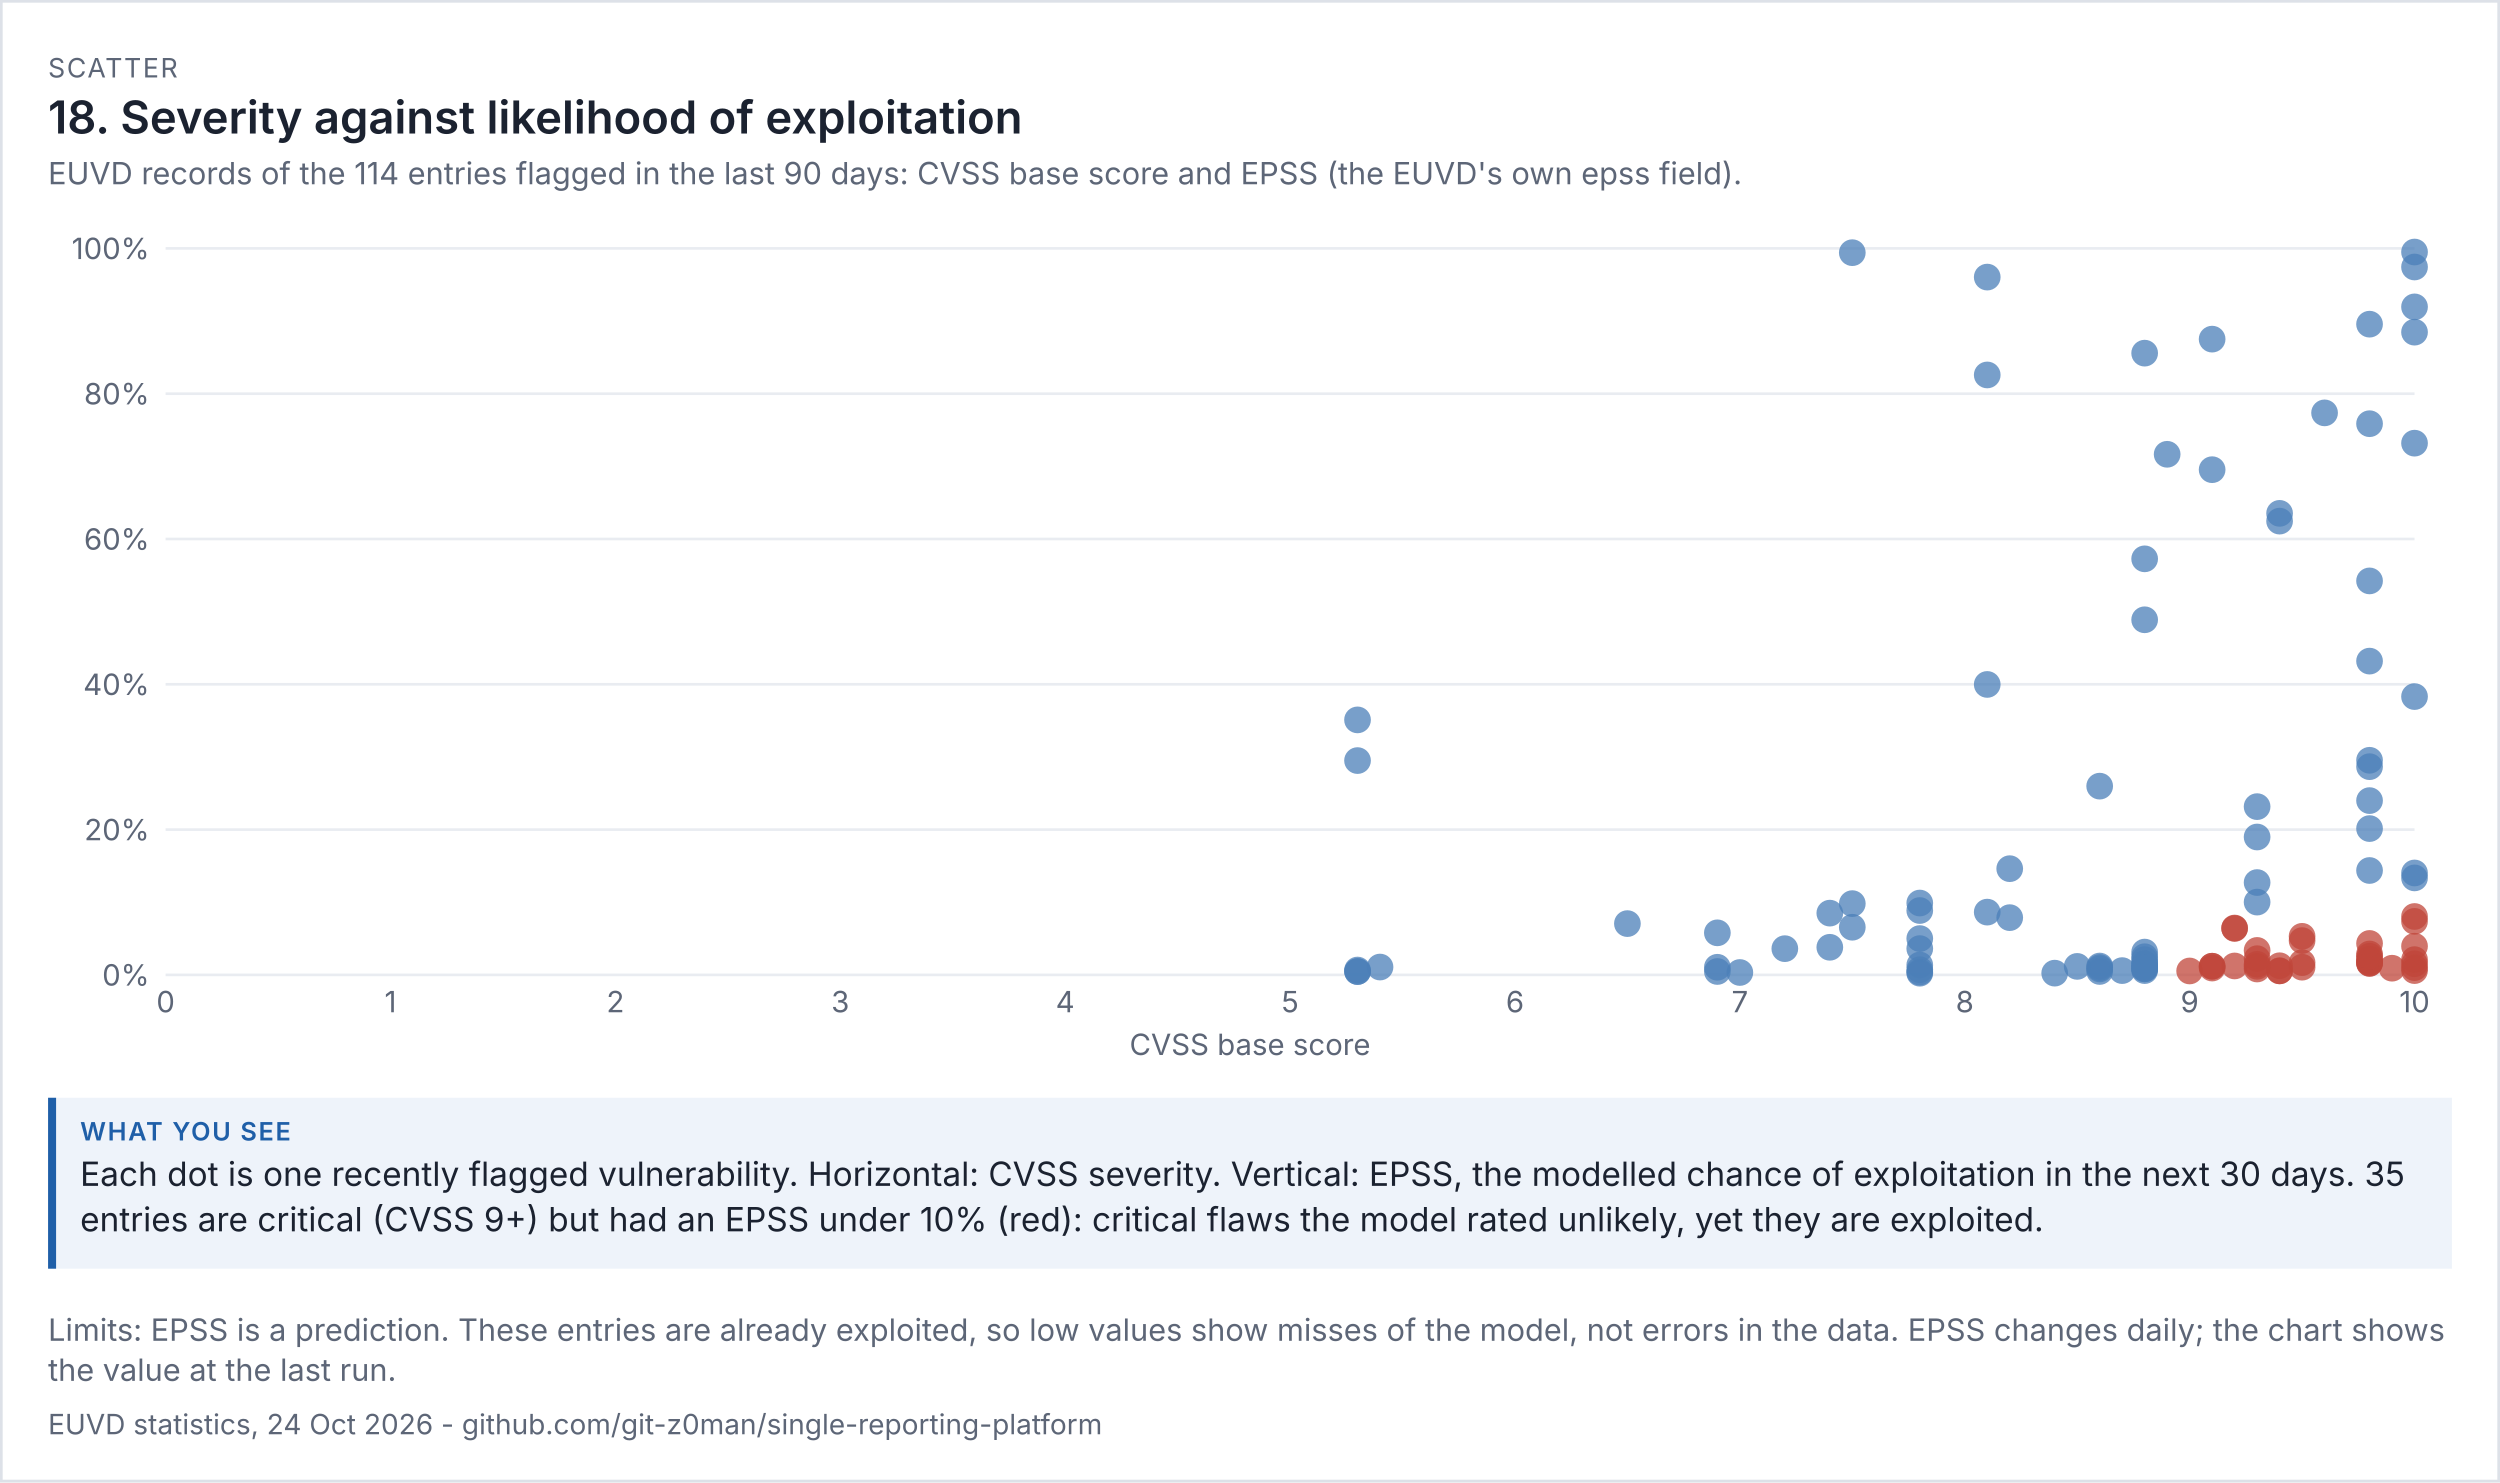
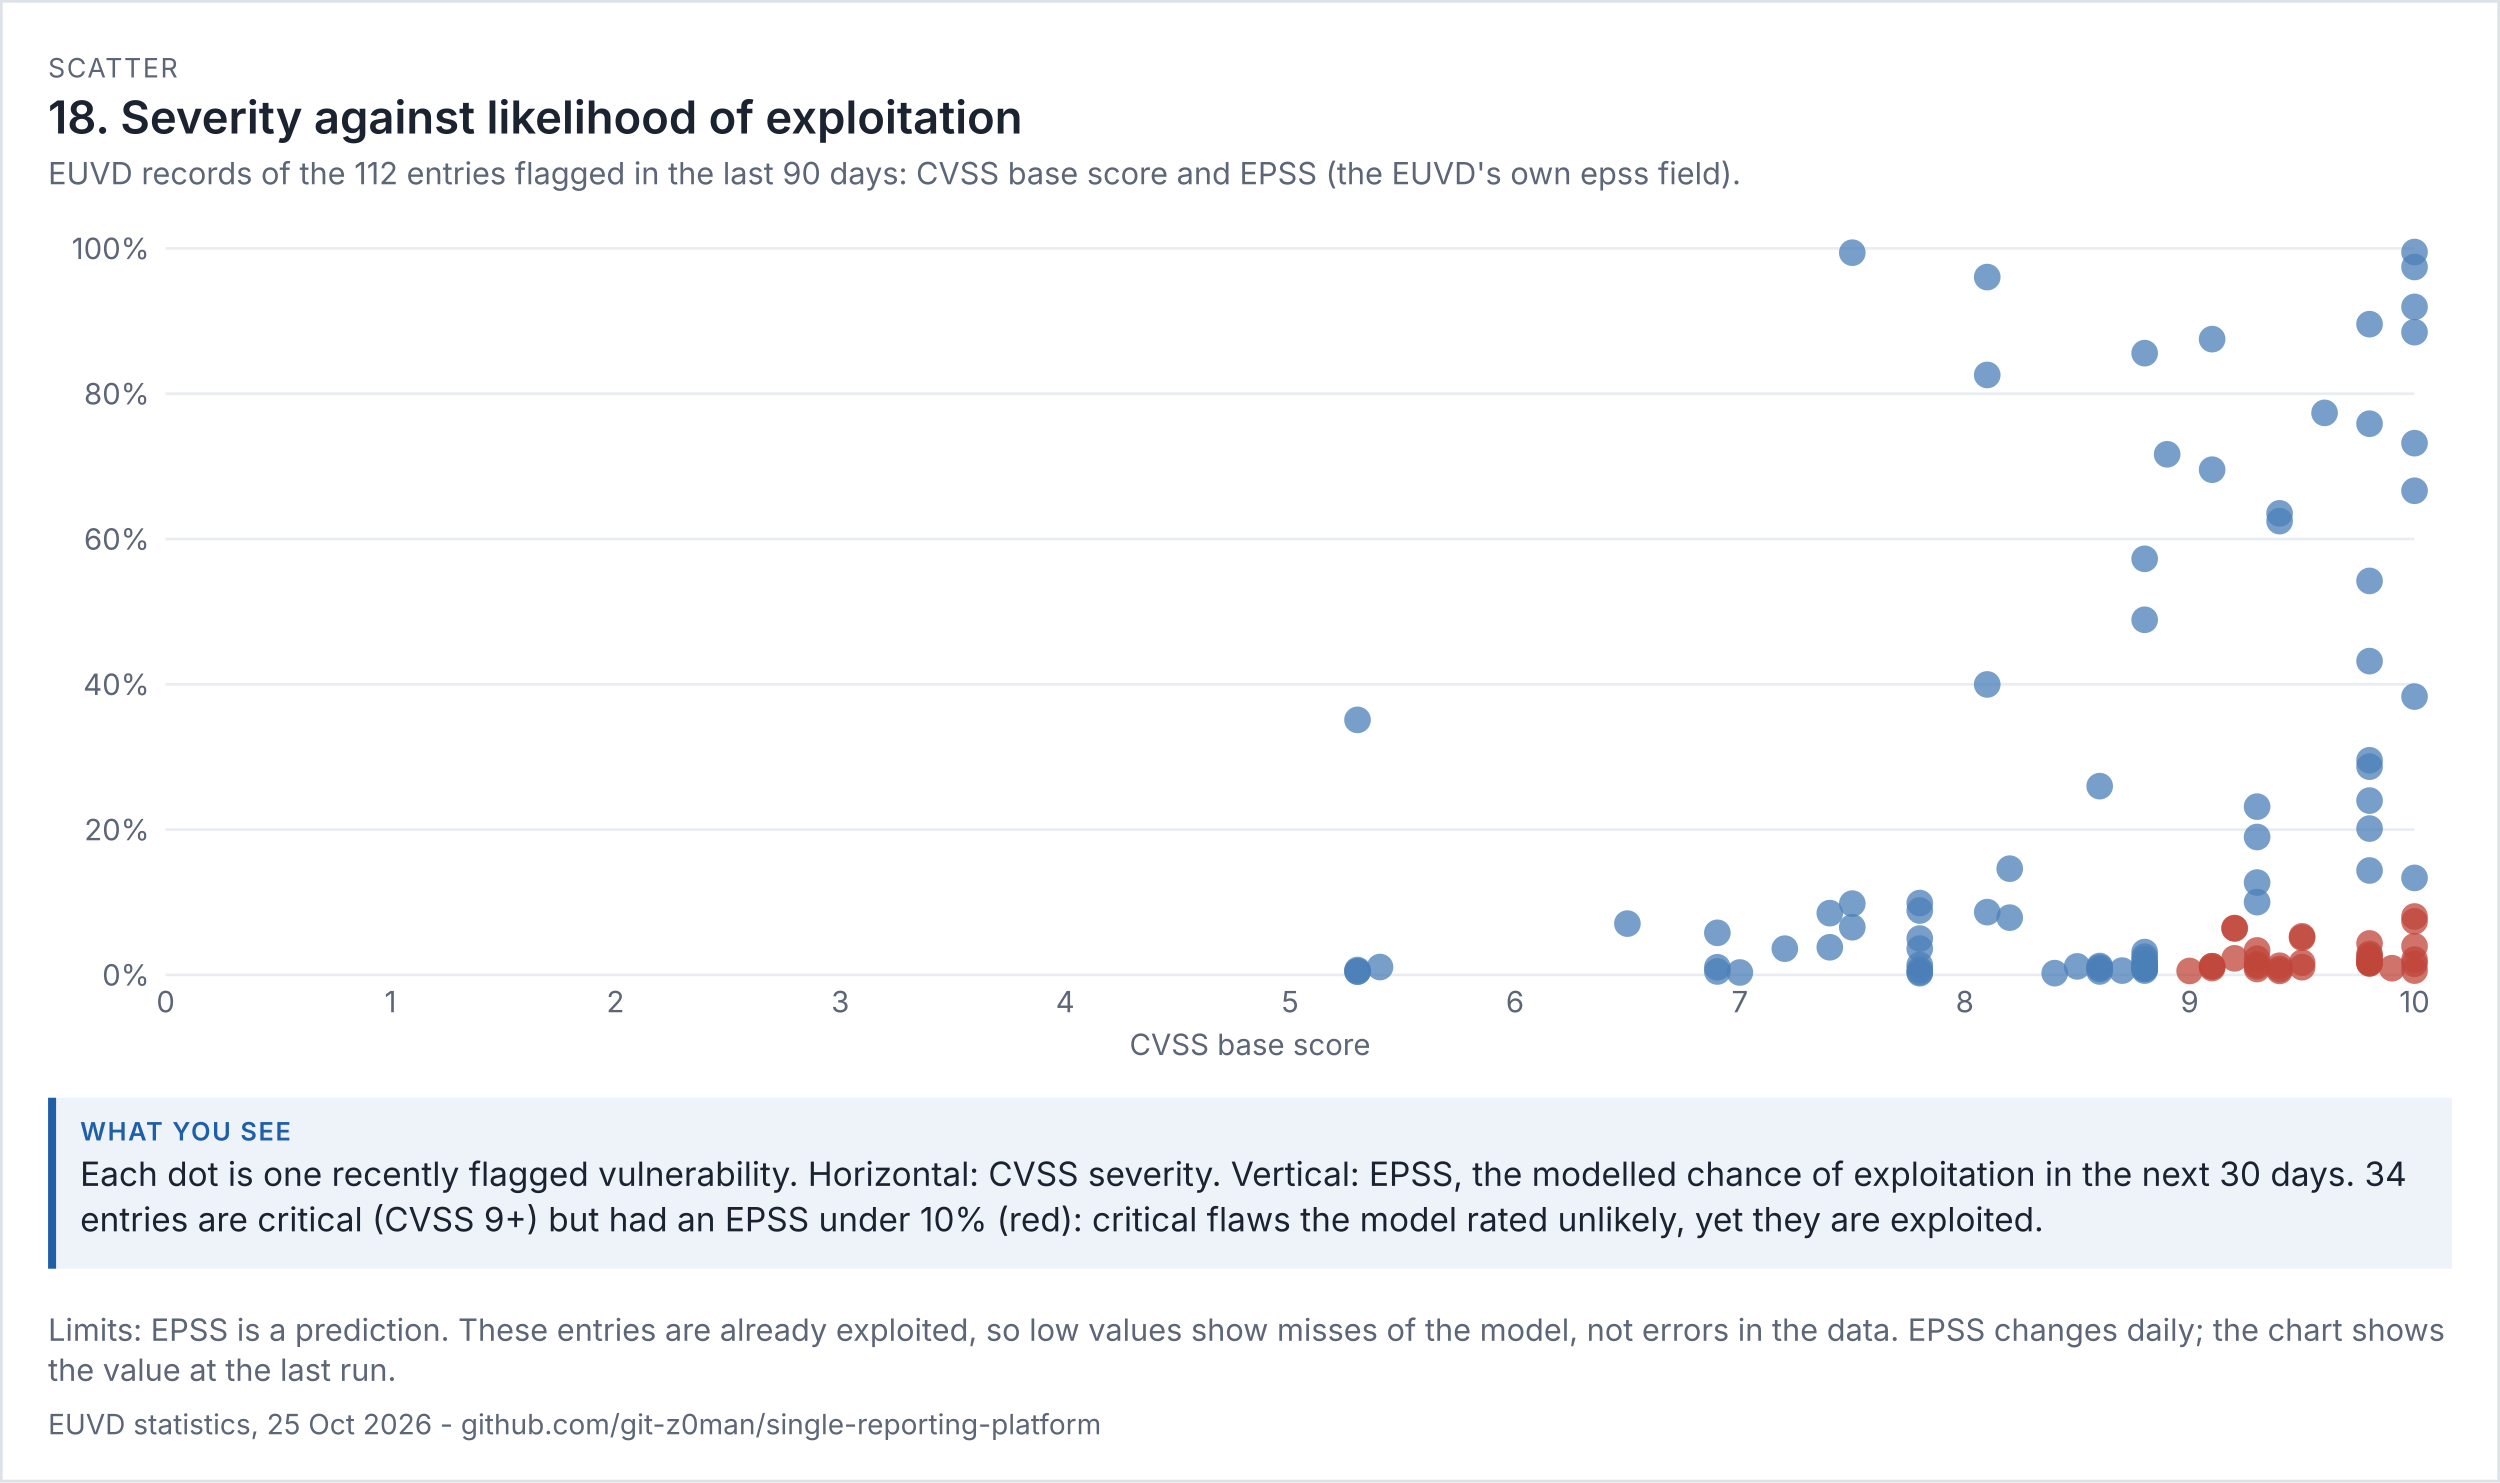
<svg xmlns="http://www.w3.org/2000/svg" viewBox="0 0 936 555" width="936" height="555" font-family="system-ui,-apple-system,'Segoe UI',sans-serif">
  <rect width="100%" height="100%" fill="#ffffff" />
  <rect x="0.5" y="0.5" width="935" height="554" fill="none" stroke="#dde1e8" />
  <text x="18" y="29" font-size="10" letter-spacing="0.6" fill="#5d6677">SCATTER</text>
  <text x="18" y="50" font-size="17" fill="#1b2230" font-weight="600">18. Severity against likelihood of exploitation</text>
-   <text x="18" y="69" font-size="11.5" fill="#5d6677">EUVD records of the 114 entries flagged in the last 90 days: CVSS base score and EPSS (the EUVD's own epss field).</text>
+   <text x="18" y="69" font-size="11.5" fill="#5d6677">EUVD records of the 112 entries flagged in the last 90 days: CVSS base score and EPSS (the EUVD's own epss field).</text>
  <g transform="translate(18,79) scale(1)" font-size="11">
    <svg viewBox="0 0 900 320" role="img" width="900" height="320">
      <g>
        <line x1="44" x2="886" y1="286" y2="286" stroke="rgb(233, 236, 241)" />
        <text x="38" y="290" text-anchor="end" fill="rgb(93, 102, 119)">0%</text>
        <line x1="44" x2="886" y1="231.6" y2="231.6" stroke="rgb(233, 236, 241)" />
        <text x="38" y="235.6" text-anchor="end" fill="rgb(93, 102, 119)">20%</text>
        <line x1="44" x2="886" y1="177.2" y2="177.2" stroke="rgb(233, 236, 241)" />
        <text x="38" y="181.2" text-anchor="end" fill="rgb(93, 102, 119)">40%</text>
        <line x1="44" x2="886" y1="122.8" y2="122.8" stroke="rgb(233, 236, 241)" />
        <text x="38" y="126.8" text-anchor="end" fill="rgb(93, 102, 119)">60%</text>
        <line x1="44" x2="886" y1="68.4" y2="68.4" stroke="rgb(233, 236, 241)" />
        <text x="38" y="72.4" text-anchor="end" fill="rgb(93, 102, 119)">80%</text>
        <line x1="44" x2="886" y1="14" y2="14" stroke="rgb(233, 236, 241)" />
        <text x="38" y="18" text-anchor="end" fill="rgb(93, 102, 119)">100%</text>
        <text x="44" y="300" text-anchor="middle" fill="rgb(93, 102, 119)">0</text>
        <text x="128.2" y="300" text-anchor="middle" fill="rgb(93, 102, 119)">1</text>
        <text x="212.4" y="300" text-anchor="middle" fill="rgb(93, 102, 119)">2</text>
        <text x="296.6" y="300" text-anchor="middle" fill="rgb(93, 102, 119)">3</text>
        <text x="380.8" y="300" text-anchor="middle" fill="rgb(93, 102, 119)">4</text>
        <text x="465" y="300" text-anchor="middle" fill="rgb(93, 102, 119)">5</text>
        <text x="549.2" y="300" text-anchor="middle" fill="rgb(93, 102, 119)">6</text>
        <text x="633.4" y="300" text-anchor="middle" fill="rgb(93, 102, 119)">7</text>
        <text x="717.6" y="300" text-anchor="middle" fill="rgb(93, 102, 119)">8</text>
        <text x="801.8" y="300" text-anchor="middle" fill="rgb(93, 102, 119)">9</text>
        <text x="886" y="300" text-anchor="middle" fill="rgb(93, 102, 119)">10</text>
        <text x="450" y="316" text-anchor="middle" fill="rgb(93, 102, 119)">CVSS base score</text>
+         <circle cx="818.64" cy="279.798" r="5" fill="rgb(192, 70, 58)" opacity="0.75" />
+         <circle cx="835.48" cy="283.797" r="5" fill="rgb(192, 70, 58)" opacity="0.75" />
        <circle cx="784.96" cy="281.893" r="5" fill="rgb(75, 127, 184)" opacity="0.75" />
-         <circle cx="818.64" cy="282.654" r="5" fill="rgb(192, 70, 58)" opacity="0.75" />
-         <circle cx="835.48" cy="284.477" r="5" fill="rgb(192, 70, 58)" opacity="0.75" />
        <circle cx="633.4" cy="285.102" r="5" fill="rgb(75, 127, 184)" opacity="0.75" />
        <circle cx="784.96" cy="280.288" r="5" fill="rgb(75, 127, 184)" opacity="0.75" />
        <circle cx="886" cy="281.838" r="5" fill="rgb(192, 70, 58)" opacity="0.75" />
        <circle cx="759.7" cy="282.818" r="5" fill="rgb(75, 127, 184)" opacity="0.75" />
        <circle cx="490.26" cy="284.749" r="5" fill="rgb(75, 127, 184)" opacity="0.75" />
        <circle cx="624.98" cy="284.722" r="5" fill="rgb(75, 127, 184)" opacity="0.75" />
        <circle cx="490.26" cy="284.749" r="5" fill="rgb(75, 127, 184)" opacity="0.75" />
        <circle cx="751.28" cy="285.347" r="5" fill="rgb(75, 127, 184)" opacity="0.75" />
        <circle cx="768.12" cy="283.77" r="5" fill="rgb(75, 127, 184)" opacity="0.75" />
        <circle cx="827.06" cy="251.429" r="5" fill="rgb(75, 127, 184)" opacity="0.75" />
        <circle cx="835.48" cy="282.573" r="5" fill="rgb(192, 70, 58)" opacity="0.75" />
        <circle cx="827.06" cy="282.79" r="5" fill="rgb(192, 70, 58)" opacity="0.75" />
        <circle cx="498.68" cy="283.062" r="5" fill="rgb(75, 127, 184)" opacity="0.75" />
        <circle cx="869.16" cy="281.594" r="5" fill="rgb(192, 70, 58)" opacity="0.75" />
        <circle cx="852.32" cy="75.581" r="5" fill="rgb(75, 127, 184)" opacity="0.75" />
        <circle cx="768.12" cy="282.682" r="5" fill="rgb(75, 127, 184)" opacity="0.75" />
        <circle cx="624.98" cy="270.251" r="5" fill="rgb(75, 127, 184)" opacity="0.75" />
        <circle cx="886" cy="181.797" r="5" fill="rgb(75, 127, 184)" opacity="0.75" />
        <circle cx="869.16" cy="281.73" r="5" fill="rgb(192, 70, 58)" opacity="0.75" />
        <circle cx="700.76" cy="284.069" r="5" fill="rgb(75, 127, 184)" opacity="0.75" />
        <circle cx="700.76" cy="282.301" r="5" fill="rgb(75, 127, 184)" opacity="0.75" />
        <circle cx="667.08" cy="275.664" r="5" fill="rgb(75, 127, 184)" opacity="0.75" />
        <circle cx="700.76" cy="284.939" r="5" fill="rgb(75, 127, 184)" opacity="0.75" />
        <circle cx="700.76" cy="276.154" r="5" fill="rgb(75, 127, 184)" opacity="0.75" />
        <circle cx="768.12" cy="215.334" r="5" fill="rgb(75, 127, 184)" opacity="0.75" />
        <circle cx="886" cy="15.36" r="5" fill="rgb(75, 127, 184)" opacity="0.75" />
        <circle cx="869.16" cy="231.219" r="5" fill="rgb(75, 127, 184)" opacity="0.75" />
        <circle cx="726.02" cy="24.744" r="5" fill="rgb(75, 127, 184)" opacity="0.75" />
        <circle cx="675.5" cy="15.605" r="5" fill="rgb(75, 127, 184)" opacity="0.75" />
        <circle cx="650.24" cy="276.181" r="5" fill="rgb(75, 127, 184)" opacity="0.75" />
        <circle cx="835.48" cy="284.504" r="5" fill="rgb(192, 70, 58)" opacity="0.75" />
        <circle cx="810.22" cy="96.851" r="5" fill="rgb(75, 127, 184)" opacity="0.75" />
-         <circle cx="886" cy="247.838" r="5" fill="rgb(75, 127, 184)" opacity="0.75" />
+         <circle cx="886" cy="104.739" r="5" fill="rgb(75, 127, 184)" opacity="0.75" />
        <circle cx="784.96" cy="284.395" r="5" fill="rgb(75, 127, 184)" opacity="0.75" />
        <circle cx="827.06" cy="223.005" r="5" fill="rgb(75, 127, 184)" opacity="0.75" />
        <circle cx="869.16" cy="280.016" r="5" fill="rgb(192, 70, 58)" opacity="0.75" />
        <circle cx="869.16" cy="278.166" r="5" fill="rgb(192, 70, 58)" opacity="0.75" />
        <circle cx="776.54" cy="284.395" r="5" fill="rgb(75, 127, 184)" opacity="0.75" />
        <circle cx="869.16" cy="281.05" r="5" fill="rgb(192, 70, 58)" opacity="0.75" />
        <circle cx="827.06" cy="258.746" r="5" fill="rgb(75, 127, 184)" opacity="0.75" />
        <circle cx="835.48" cy="116.109" r="5" fill="rgb(75, 127, 184)" opacity="0.75" />
        <circle cx="675.5" cy="259.317" r="5" fill="rgb(75, 127, 184)" opacity="0.75" />
        <circle cx="667.08" cy="262.88" r="5" fill="rgb(75, 127, 184)" opacity="0.75" />
        <circle cx="591.3" cy="266.797" r="5" fill="rgb(75, 127, 184)" opacity="0.75" />
        <circle cx="784.96" cy="282.627" r="5" fill="rgb(75, 127, 184)" opacity="0.75" />
-         <circle cx="843.9" cy="273.162" r="5" fill="rgb(192, 70, 58)" opacity="0.75" />
+         <circle cx="843.9" cy="272.101" r="5" fill="rgb(192, 70, 58)" opacity="0.75" />
        <circle cx="843.9" cy="271.557" r="5" fill="rgb(192, 70, 58)" opacity="0.75" />
        <circle cx="726.02" cy="177.254" r="5" fill="rgb(75, 127, 184)" opacity="0.75" />
        <circle cx="624.98" cy="283.144" r="5" fill="rgb(75, 127, 184)" opacity="0.75" />
        <circle cx="886" cy="284.395" r="5" fill="rgb(192, 70, 58)" opacity="0.75" />
        <circle cx="810.22" cy="47.973" r="5" fill="rgb(75, 127, 184)" opacity="0.75" />
        <circle cx="886" cy="35.896" r="5" fill="rgb(75, 127, 184)" opacity="0.75" />
        <circle cx="869.16" cy="79.634" r="5" fill="rgb(75, 127, 184)" opacity="0.75" />
        <circle cx="827.06" cy="279.934" r="5" fill="rgb(192, 70, 58)" opacity="0.75" />
        <circle cx="843.9" cy="283.117" r="5" fill="rgb(192, 70, 58)" opacity="0.75" />
        <circle cx="869.16" cy="138.494" r="5" fill="rgb(75, 127, 184)" opacity="0.75" />
        <circle cx="869.16" cy="42.37" r="5" fill="rgb(75, 127, 184)" opacity="0.75" />
        <circle cx="784.96" cy="279.2" r="5" fill="rgb(75, 127, 184)" opacity="0.75" />
        <circle cx="675.5" cy="268.157" r="5" fill="rgb(75, 127, 184)" opacity="0.75" />
        <circle cx="700.76" cy="259.099" r="5" fill="rgb(75, 127, 184)" opacity="0.75" />
        <circle cx="784.96" cy="153.046" r="5" fill="rgb(75, 127, 184)" opacity="0.75" />
        <circle cx="784.96" cy="277.459" r="5" fill="rgb(75, 127, 184)" opacity="0.75" />
        <circle cx="784.96" cy="283.742" r="5" fill="rgb(75, 127, 184)" opacity="0.75" />
        <circle cx="700.76" cy="285.374" r="5" fill="rgb(75, 127, 184)" opacity="0.75" />
        <circle cx="869.16" cy="205.651" r="5" fill="rgb(75, 127, 184)" opacity="0.75" />
        <circle cx="768.12" cy="283.253" r="5" fill="rgb(75, 127, 184)" opacity="0.75" />
        <circle cx="490.26" cy="190.528" r="5" fill="rgb(75, 127, 184)" opacity="0.75" />
        <circle cx="886" cy="45.362" r="5" fill="rgb(75, 127, 184)" opacity="0.75" />
        <circle cx="869.16" cy="281.322" r="5" fill="rgb(192, 70, 58)" opacity="0.75" />
        <circle cx="835.48" cy="113.198" r="5" fill="rgb(75, 127, 184)" opacity="0.75" />
        <circle cx="784.96" cy="53.222" r="5" fill="rgb(75, 127, 184)" opacity="0.75" />
        <circle cx="726.02" cy="262.499" r="5" fill="rgb(75, 127, 184)" opacity="0.75" />
        <circle cx="877.58" cy="283.498" r="5" fill="rgb(192, 70, 58)" opacity="0.75" />
        <circle cx="869.16" cy="279.01" r="5" fill="rgb(192, 70, 58)" opacity="0.75" />
        <circle cx="818.64" cy="268.619" r="5" fill="rgb(192, 70, 58)" opacity="0.75" />
        <circle cx="784.96" cy="281.757" r="5" fill="rgb(75, 127, 184)" opacity="0.75" />
        <circle cx="869.16" cy="274.222" r="5" fill="rgb(192, 70, 58)" opacity="0.75" />
        <circle cx="818.64" cy="268.456" r="5" fill="rgb(192, 70, 58)" opacity="0.75" />
        <circle cx="886" cy="275.256" r="5" fill="rgb(192, 70, 58)" opacity="0.75" />
        <circle cx="886" cy="249.688" r="5" fill="rgb(75, 127, 184)" opacity="0.75" />
        <circle cx="869.16" cy="220.747" r="5" fill="rgb(75, 127, 184)" opacity="0.75" />
        <circle cx="810.22" cy="282.763" r="5" fill="rgb(192, 70, 58)" opacity="0.75" />
        <circle cx="768.12" cy="284.722" r="5" fill="rgb(75, 127, 184)" opacity="0.75" />
        <circle cx="784.96" cy="283.715" r="5" fill="rgb(75, 127, 184)" opacity="0.75" />
        <circle cx="869.16" cy="246.914" r="5" fill="rgb(75, 127, 184)" opacity="0.75" />
        <circle cx="886" cy="264.131" r="5" fill="rgb(192, 70, 58)" opacity="0.75" />
        <circle cx="827.06" cy="234.374" r="5" fill="rgb(75, 127, 184)" opacity="0.75" />
        <circle cx="886" cy="280.288" r="5" fill="rgb(192, 70, 58)" opacity="0.75" />
        <circle cx="490.26" cy="284.178" r="5" fill="rgb(75, 127, 184)" opacity="0.75" />
        <circle cx="869.16" cy="168.523" r="5" fill="rgb(75, 127, 184)" opacity="0.75" />
        <circle cx="827.06" cy="283.797" r="5" fill="rgb(192, 70, 58)" opacity="0.75" />
        <circle cx="827.06" cy="276.834" r="5" fill="rgb(192, 70, 58)" opacity="0.75" />
        <circle cx="784.96" cy="130.226" r="5" fill="rgb(75, 127, 184)" opacity="0.75" />
        <circle cx="726.02" cy="61.382" r="5" fill="rgb(75, 127, 184)" opacity="0.75" />
        <circle cx="700.76" cy="272.4" r="5" fill="rgb(75, 127, 184)" opacity="0.75" />
        <circle cx="700.76" cy="261.901" r="5" fill="rgb(75, 127, 184)" opacity="0.75" />
        <circle cx="784.96" cy="283.253" r="5" fill="rgb(75, 127, 184)" opacity="0.75" />
        <circle cx="886" cy="86.923" r="5" fill="rgb(75, 127, 184)" opacity="0.75" />
        <circle cx="793.38" cy="91.085" r="5" fill="rgb(75, 127, 184)" opacity="0.75" />
        <circle cx="843.9" cy="281.403" r="5" fill="rgb(192, 70, 58)" opacity="0.75" />
        <circle cx="827.06" cy="282.029" r="5" fill="rgb(192, 70, 58)" opacity="0.75" />
        <circle cx="810.22" cy="282.736" r="5" fill="rgb(192, 70, 58)" opacity="0.75" />
        <circle cx="869.16" cy="208.045" r="5" fill="rgb(75, 127, 184)" opacity="0.75" />
        <circle cx="810.22" cy="283.443" r="5" fill="rgb(192, 70, 58)" opacity="0.75" />
        <circle cx="886" cy="20.963" r="5" fill="rgb(75, 127, 184)" opacity="0.75" />
        <circle cx="734.44" cy="264.566" r="5" fill="rgb(75, 127, 184)" opacity="0.75" />
        <circle cx="734.44" cy="246.234" r="5" fill="rgb(75, 127, 184)" opacity="0.75" />
-         <circle cx="886" cy="283.28" r="5" fill="rgb(192, 70, 58)" opacity="0.75" />
-         <circle cx="490.26" cy="205.76" r="5" fill="rgb(75, 127, 184)" opacity="0.75" />
        <circle cx="801.8" cy="284.531" r="5" fill="rgb(192, 70, 58)" opacity="0.75" />
        <circle cx="886" cy="265.954" r="5" fill="rgb(192, 70, 58)" opacity="0.75" />
      </g>
    </svg>
  </g>
  <rect x="18" y="411" width="900" height="64" fill="#eef3fa" />
  <rect x="18" y="411" width="3" height="64" fill="#1f5fa8" />
  <text x="30" y="427" font-size="9.5" letter-spacing="0.6" font-weight="600" fill="#1f5fa8">WHAT YOU SEE</text>
-   <text x="30" y="444" font-size="12.5" fill="#1b2230">Each dot is one recently flagged vulnerability. Horizontal: CVSS severity. Vertical: EPSS, the modelled chance of exploitation in the next 30 days. 35</text>
+   <text x="30" y="444" font-size="12.5" fill="#1b2230">Each dot is one recently flagged vulnerability. Horizontal: CVSS severity. Vertical: EPSS, the modelled chance of exploitation in the next 30 days. 34</text>
  <text x="30" y="461" font-size="12.5" fill="#1b2230">entries are critical (CVSS 9+) but had an EPSS under 10% (red): critical flaws the model rated unlikely, yet they are exploited.</text>
  <text x="18" y="502" font-size="11.5" fill="#5d6677">Limits: EPSS is a prediction. These entries are already exploited, so low values show misses of the model, not errors in the data. EPSS changes daily; the chart shows</text>
  <text x="18" y="517" font-size="11.5" fill="#5d6677">the value at the last run.</text>
-   <text x="18" y="537" font-size="10.5" fill="#5d6677">EUVD statistics, 24 Oct 2026 - github.com/git-z0man/single-reporting-platform</text>
+   <text x="18" y="537" font-size="10.5" fill="#5d6677">EUVD statistics, 25 Oct 2026 - github.com/git-z0man/single-reporting-platform</text>
</svg>
